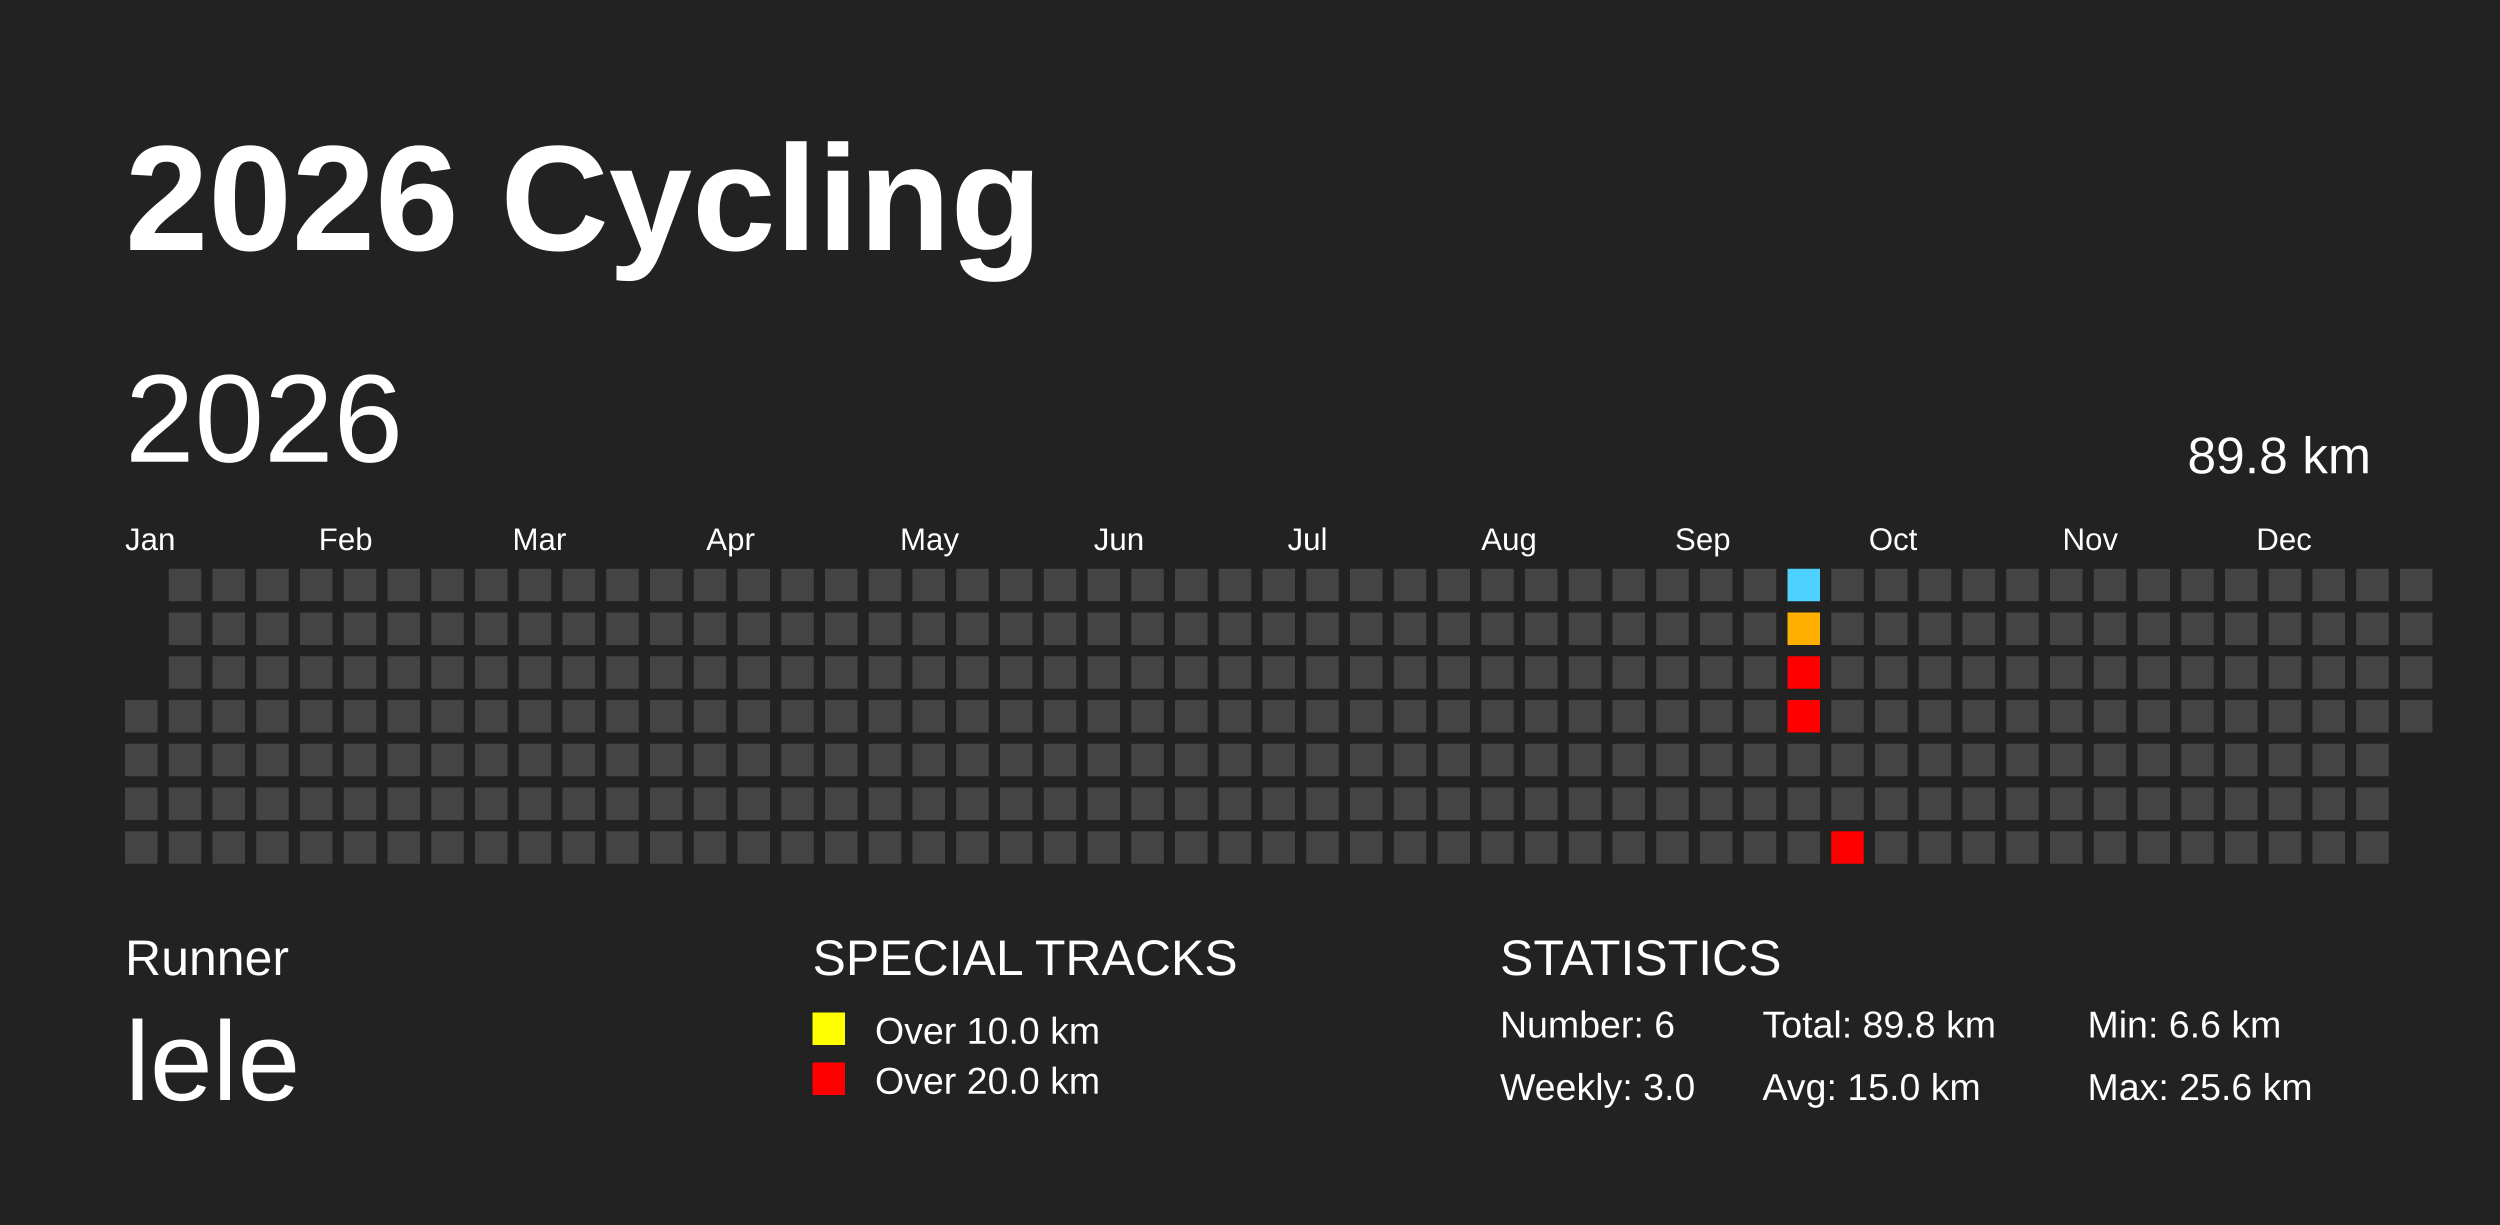
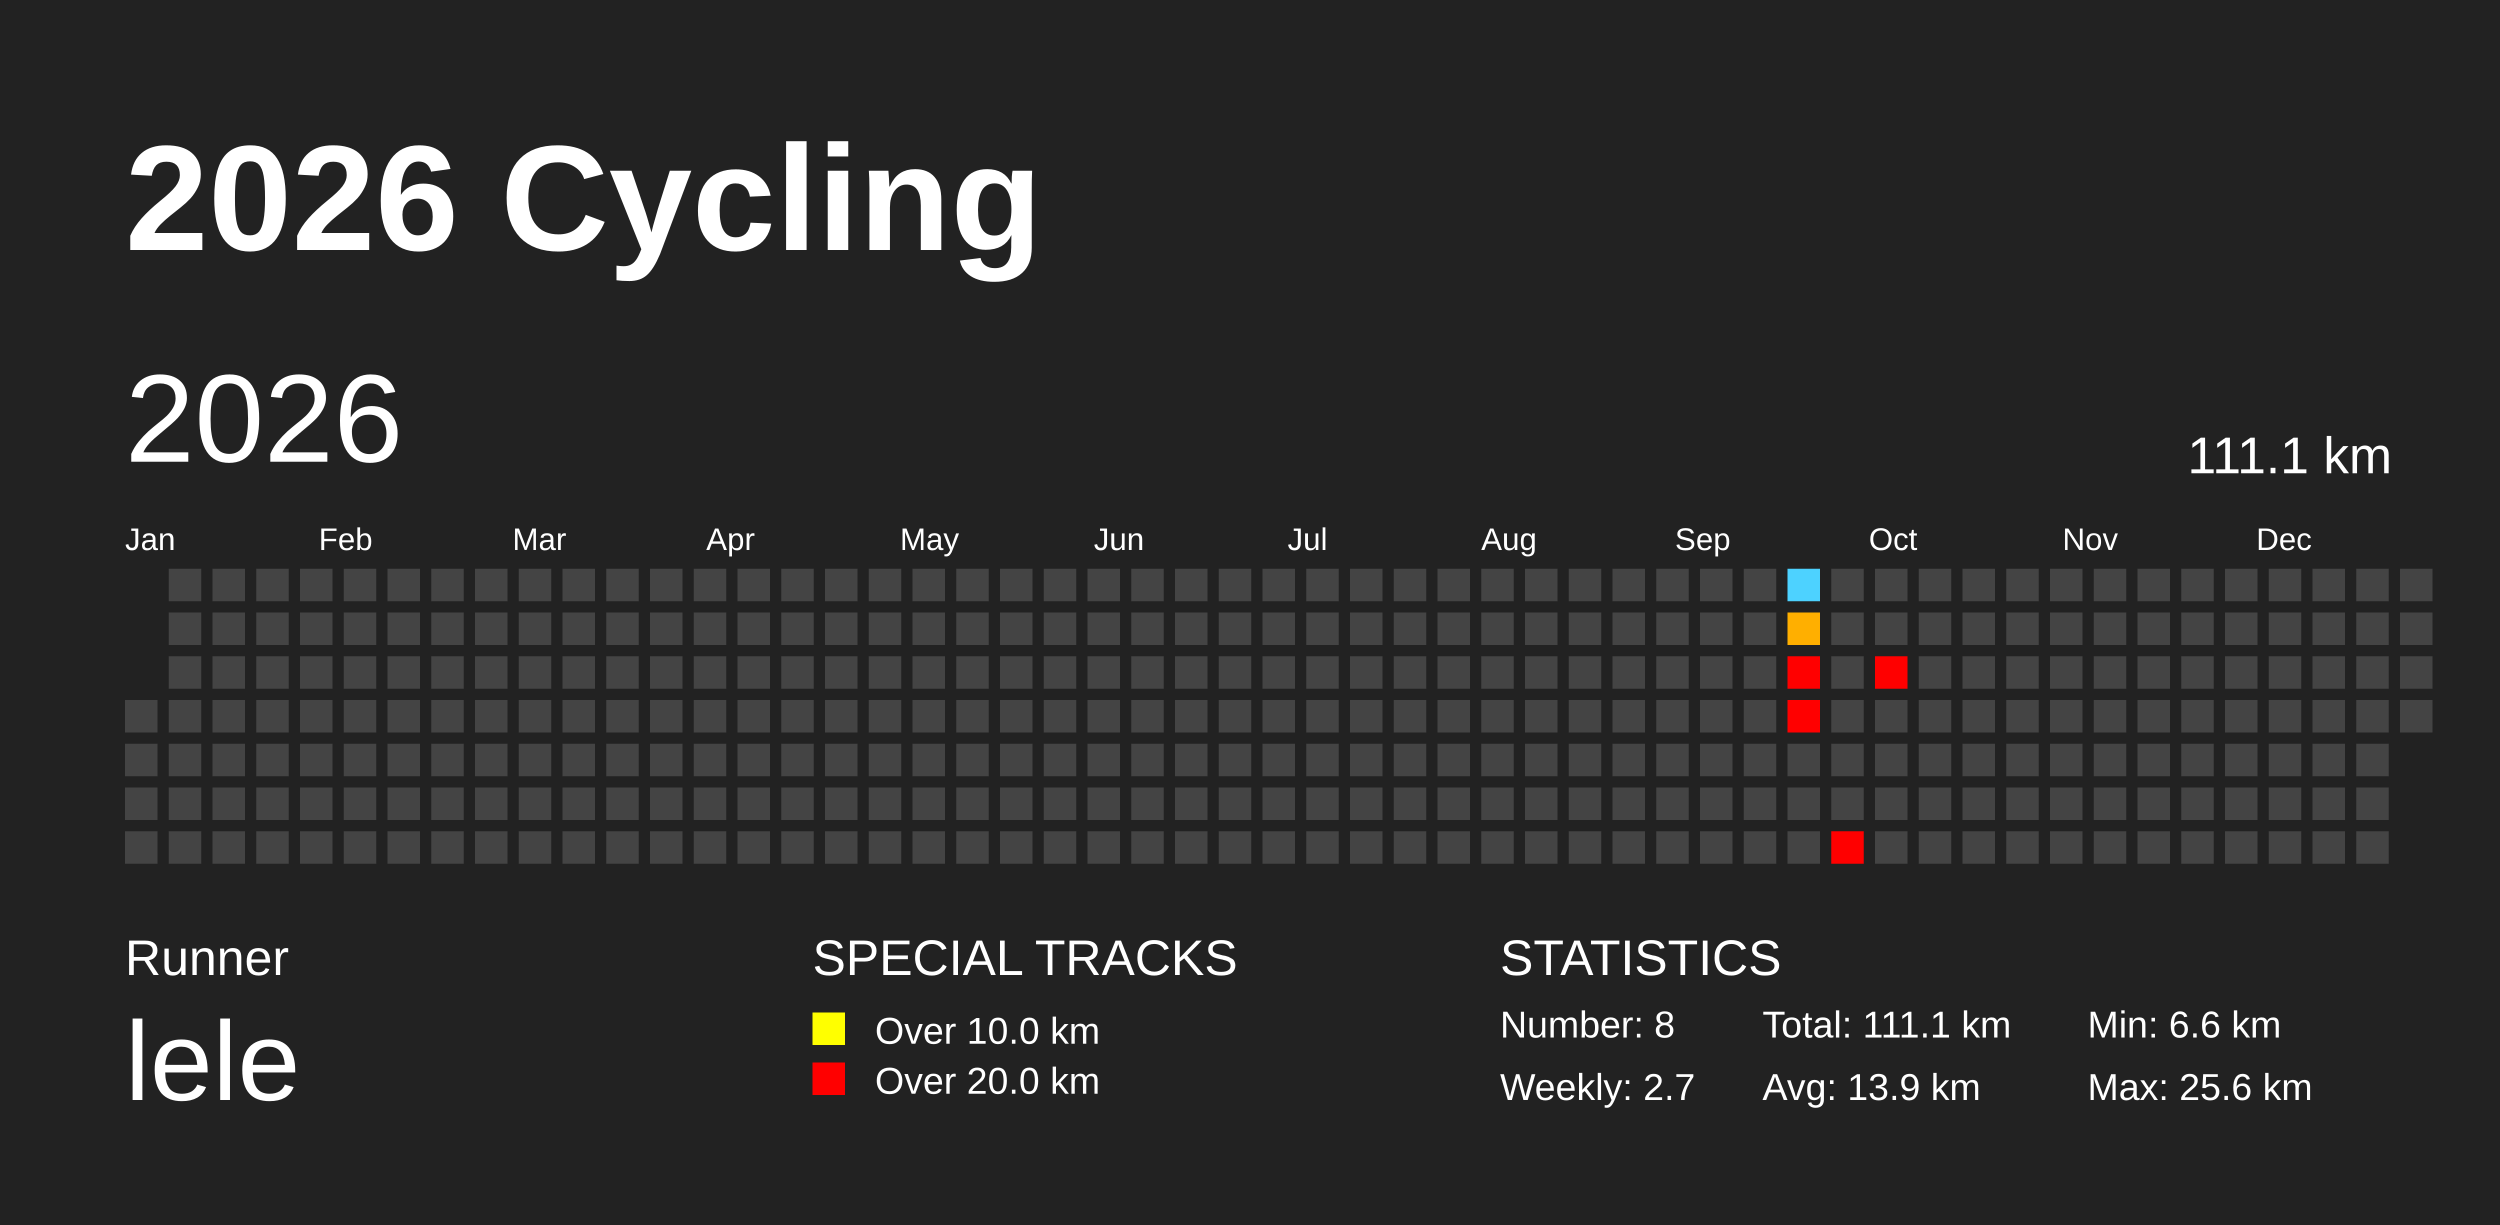
<svg xmlns="http://www.w3.org/2000/svg" baseProfile="full" height="98mm" version="1.1" viewBox="0,0,200,98" width="200mm">
  <defs>
    <pattern height="2" id="indoor-stripe" patternUnits="userSpaceOnUse" width="2">
      <line stroke="white" stroke-opacity="0.45" stroke-width="0.5" x1="0" x2="2" y1="2" y2="0" />
    </pattern>
  </defs>
  <rect fill="#222222" height="98" width="200" x="0" y="0" />
  <text fill="#FFFFFF" style="font-size:12px; font-family:Arial; font-weight:bold;" x="10" y="20">2026 Cycling</text>
  <text fill="#FFFFFF" style="font-size:4px; font-family:Arial" x="10" y="78">Runner</text>
  <text fill="#FFFFFF" style="font-size:9px; font-family:Arial" x="10" y="88">lele</text>
  <text fill="#FFFFFF" style="font-size:4px; font-family:Arial" x="65" y="78">SPECIAL TRACKS</text>
  <rect fill="yellow" height="2.6" width="2.6" x="65" y="81" />
  <text fill="#FFFFFF" style="font-size:3px; font-family:Arial" x="70" y="83.5">Over 10.0 km</text>
  <rect fill="red" height="2.6" width="2.6" x="65" y="85" />
  <text fill="#FFFFFF" style="font-size:3px; font-family:Arial" x="70" y="87.5">Over 20.0 km</text>
  <text fill="#FFFFFF" style="font-size:4px; font-family:Arial" x="120" y="78">STATISTICS</text>
-   <text fill="#FFFFFF" style="font-size:3px; font-family:Arial" x="120" y="83">Number: 6</text>
-   <text fill="#FFFFFF" style="font-size:3px; font-family:Arial" x="120" y="88">Weekly: 3.0</text>
-   <text fill="#FFFFFF" style="font-size:3px; font-family:Arial" x="141" y="83">Total: 89.8 km</text>
-   <text fill="#FFFFFF" style="font-size:3px; font-family:Arial" x="141" y="88">Avg: 15.0 km</text>
+   <text fill="#FFFFFF" style="font-size:3px; font-family:Arial" x="120" y="83">Number: 8</text>
+   <text fill="#FFFFFF" style="font-size:3px; font-family:Arial" x="120" y="88">Weekly: 2.7</text>
+   <text fill="#FFFFFF" style="font-size:3px; font-family:Arial" x="141" y="83">Total: 111.1 km</text>
+   <text fill="#FFFFFF" style="font-size:3px; font-family:Arial" x="141" y="88">Avg: 13.9 km</text>
  <text fill="#FFFFFF" style="font-size:3px; font-family:Arial" x="167" y="83">Min: 6.6 km</text>
  <text fill="#FFFFFF" style="font-size:3px; font-family:Arial" x="167" y="88">Max: 25.6 km</text>
  <text dominant-baseline="hanging" fill="#FFFFFF" style="font-size:10.0px; font-family:Arial;" x="10" y="30">2026</text>
-   <text dominant-baseline="hanging" fill="#FFFFFF" style="font-size:4.125px; font-family:Arial;" x="175" y="35">89.8 km</text>
+   <text dominant-baseline="hanging" fill="#FFFFFF" style="font-size:4.125px; font-family:Arial;" x="175" y="35">111.1 km</text>
  <text fill="#FFFFFF" style="font-size:2.5px; font-family:Arial" x="10.0" y="44">Jan</text>
  <text fill="#FFFFFF" style="font-size:2.5px; font-family:Arial" x="25.5" y="44">Feb</text>
  <text fill="#FFFFFF" style="font-size:2.5px; font-family:Arial" x="41.0" y="44">Mar</text>
  <text fill="#FFFFFF" style="font-size:2.5px; font-family:Arial" x="56.5" y="44">Apr</text>
  <text fill="#FFFFFF" style="font-size:2.5px; font-family:Arial" x="72.0" y="44">May</text>
  <text fill="#FFFFFF" style="font-size:2.5px; font-family:Arial" x="87.5" y="44">Jun</text>
  <text fill="#FFFFFF" style="font-size:2.5px; font-family:Arial" x="103.0" y="44">Jul</text>
  <text fill="#FFFFFF" style="font-size:2.5px; font-family:Arial" x="118.5" y="44">Aug</text>
  <text fill="#FFFFFF" style="font-size:2.5px; font-family:Arial" x="134.0" y="44">Sep</text>
  <text fill="#FFFFFF" style="font-size:2.5px; font-family:Arial" x="149.5" y="44">Oct</text>
  <text fill="#FFFFFF" style="font-size:2.5px; font-family:Arial" x="165.0" y="44">Nov</text>
  <text fill="#FFFFFF" style="font-size:2.5px; font-family:Arial" x="180.5" y="44">Dec</text>
  <rect fill="#444444" height="2.6" width="2.6" x="10.0" y="56.0" />
  <rect fill="#444444" height="2.6" width="2.6" x="10.0" y="59.5" />
  <rect fill="#444444" height="2.6" width="2.6" x="10.0" y="63.0" />
  <rect fill="#444444" height="2.6" width="2.6" x="10.0" y="66.5" />
  <rect fill="#444444" height="2.6" width="2.6" x="13.5" y="45.5" />
  <rect fill="#444444" height="2.6" width="2.6" x="13.5" y="49.0" />
  <rect fill="#444444" height="2.6" width="2.6" x="13.5" y="52.5" />
  <rect fill="#444444" height="2.6" width="2.6" x="13.5" y="56.0" />
  <rect fill="#444444" height="2.6" width="2.6" x="13.5" y="59.5" />
  <rect fill="#444444" height="2.6" width="2.6" x="13.5" y="63.0" />
  <rect fill="#444444" height="2.6" width="2.6" x="13.5" y="66.5" />
  <rect fill="#444444" height="2.6" width="2.6" x="17.0" y="45.5" />
  <rect fill="#444444" height="2.6" width="2.6" x="17.0" y="49.0" />
  <rect fill="#444444" height="2.6" width="2.6" x="17.0" y="52.5" />
  <rect fill="#444444" height="2.6" width="2.6" x="17.0" y="56.0" />
  <rect fill="#444444" height="2.6" width="2.6" x="17.0" y="59.5" />
  <rect fill="#444444" height="2.6" width="2.6" x="17.0" y="63.0" />
  <rect fill="#444444" height="2.6" width="2.6" x="17.0" y="66.5" />
  <rect fill="#444444" height="2.6" width="2.6" x="20.5" y="45.5" />
  <rect fill="#444444" height="2.6" width="2.6" x="20.5" y="49.0" />
  <rect fill="#444444" height="2.6" width="2.6" x="20.5" y="52.5" />
  <rect fill="#444444" height="2.6" width="2.6" x="20.5" y="56.0" />
  <rect fill="#444444" height="2.6" width="2.6" x="20.5" y="59.5" />
  <rect fill="#444444" height="2.6" width="2.6" x="20.5" y="63.0" />
  <rect fill="#444444" height="2.6" width="2.6" x="20.5" y="66.5" />
  <rect fill="#444444" height="2.6" width="2.6" x="24.0" y="45.5" />
  <rect fill="#444444" height="2.6" width="2.6" x="24.0" y="49.0" />
  <rect fill="#444444" height="2.6" width="2.6" x="24.0" y="52.5" />
  <rect fill="#444444" height="2.6" width="2.6" x="24.0" y="56.0" />
  <rect fill="#444444" height="2.6" width="2.6" x="24.0" y="59.5" />
  <rect fill="#444444" height="2.6" width="2.6" x="24.0" y="63.0" />
  <rect fill="#444444" height="2.6" width="2.6" x="24.0" y="66.5" />
  <rect fill="#444444" height="2.6" width="2.6" x="27.5" y="45.5" />
  <rect fill="#444444" height="2.6" width="2.6" x="27.5" y="49.0" />
  <rect fill="#444444" height="2.6" width="2.6" x="27.5" y="52.5" />
  <rect fill="#444444" height="2.6" width="2.6" x="27.5" y="56.0" />
  <rect fill="#444444" height="2.6" width="2.6" x="27.5" y="59.5" />
  <rect fill="#444444" height="2.6" width="2.6" x="27.5" y="63.0" />
  <rect fill="#444444" height="2.6" width="2.6" x="27.5" y="66.5" />
  <rect fill="#444444" height="2.6" width="2.6" x="31.0" y="45.5" />
  <rect fill="#444444" height="2.6" width="2.6" x="31.0" y="49.0" />
  <rect fill="#444444" height="2.6" width="2.6" x="31.0" y="52.5" />
  <rect fill="#444444" height="2.6" width="2.6" x="31.0" y="56.0" />
  <rect fill="#444444" height="2.6" width="2.6" x="31.0" y="59.5" />
  <rect fill="#444444" height="2.6" width="2.6" x="31.0" y="63.0" />
  <rect fill="#444444" height="2.6" width="2.6" x="31.0" y="66.5" />
  <rect fill="#444444" height="2.6" width="2.6" x="34.5" y="45.5" />
  <rect fill="#444444" height="2.6" width="2.6" x="34.5" y="49.0" />
  <rect fill="#444444" height="2.6" width="2.6" x="34.5" y="52.5" />
  <rect fill="#444444" height="2.6" width="2.6" x="34.5" y="56.0" />
  <rect fill="#444444" height="2.6" width="2.6" x="34.5" y="59.5" />
  <rect fill="#444444" height="2.6" width="2.6" x="34.5" y="63.0" />
  <rect fill="#444444" height="2.6" width="2.6" x="34.5" y="66.5" />
  <rect fill="#444444" height="2.6" width="2.6" x="38.0" y="45.5" />
  <rect fill="#444444" height="2.6" width="2.6" x="38.0" y="49.0" />
  <rect fill="#444444" height="2.6" width="2.6" x="38.0" y="52.5" />
  <rect fill="#444444" height="2.6" width="2.6" x="38.0" y="56.0" />
  <rect fill="#444444" height="2.6" width="2.6" x="38.0" y="59.5" />
  <rect fill="#444444" height="2.6" width="2.6" x="38.0" y="63.0" />
  <rect fill="#444444" height="2.6" width="2.6" x="38.0" y="66.5" />
  <rect fill="#444444" height="2.6" width="2.6" x="41.5" y="45.5" />
  <rect fill="#444444" height="2.6" width="2.6" x="41.5" y="49.0" />
  <rect fill="#444444" height="2.6" width="2.6" x="41.5" y="52.5" />
  <rect fill="#444444" height="2.6" width="2.6" x="41.5" y="56.0" />
  <rect fill="#444444" height="2.6" width="2.6" x="41.5" y="59.5" />
  <rect fill="#444444" height="2.6" width="2.6" x="41.5" y="63.0" />
  <rect fill="#444444" height="2.6" width="2.6" x="41.5" y="66.5" />
  <rect fill="#444444" height="2.6" width="2.6" x="45.0" y="45.5" />
  <rect fill="#444444" height="2.6" width="2.6" x="45.0" y="49.0" />
  <rect fill="#444444" height="2.6" width="2.6" x="45.0" y="52.5" />
  <rect fill="#444444" height="2.6" width="2.6" x="45.0" y="56.0" />
  <rect fill="#444444" height="2.6" width="2.6" x="45.0" y="59.5" />
  <rect fill="#444444" height="2.6" width="2.6" x="45.0" y="63.0" />
  <rect fill="#444444" height="2.6" width="2.6" x="45.0" y="66.5" />
  <rect fill="#444444" height="2.6" width="2.6" x="48.5" y="45.5" />
  <rect fill="#444444" height="2.6" width="2.6" x="48.5" y="49.0" />
  <rect fill="#444444" height="2.6" width="2.6" x="48.5" y="52.5" />
  <rect fill="#444444" height="2.6" width="2.6" x="48.5" y="56.0" />
  <rect fill="#444444" height="2.6" width="2.6" x="48.5" y="59.5" />
  <rect fill="#444444" height="2.6" width="2.6" x="48.5" y="63.0" />
  <rect fill="#444444" height="2.6" width="2.6" x="48.5" y="66.5" />
  <rect fill="#444444" height="2.6" width="2.6" x="52.0" y="45.5" />
  <rect fill="#444444" height="2.6" width="2.6" x="52.0" y="49.0" />
  <rect fill="#444444" height="2.6" width="2.6" x="52.0" y="52.5" />
  <rect fill="#444444" height="2.6" width="2.6" x="52.0" y="56.0" />
  <rect fill="#444444" height="2.6" width="2.6" x="52.0" y="59.5" />
  <rect fill="#444444" height="2.6" width="2.6" x="52.0" y="63.0" />
  <rect fill="#444444" height="2.6" width="2.6" x="52.0" y="66.5" />
  <rect fill="#444444" height="2.6" width="2.6" x="55.5" y="45.5" />
  <rect fill="#444444" height="2.6" width="2.6" x="55.5" y="49.0" />
  <rect fill="#444444" height="2.6" width="2.6" x="55.5" y="52.5" />
  <rect fill="#444444" height="2.6" width="2.6" x="55.5" y="56.0" />
  <rect fill="#444444" height="2.6" width="2.6" x="55.5" y="59.5" />
  <rect fill="#444444" height="2.6" width="2.6" x="55.5" y="63.0" />
  <rect fill="#444444" height="2.6" width="2.6" x="55.5" y="66.5" />
  <rect fill="#444444" height="2.6" width="2.6" x="59.0" y="45.5" />
  <rect fill="#444444" height="2.6" width="2.6" x="59.0" y="49.0" />
  <rect fill="#444444" height="2.6" width="2.6" x="59.0" y="52.5" />
  <rect fill="#444444" height="2.6" width="2.6" x="59.0" y="56.0" />
  <rect fill="#444444" height="2.6" width="2.6" x="59.0" y="59.5" />
  <rect fill="#444444" height="2.6" width="2.6" x="59.0" y="63.0" />
  <rect fill="#444444" height="2.6" width="2.6" x="59.0" y="66.5" />
  <rect fill="#444444" height="2.6" width="2.6" x="62.5" y="45.5" />
  <rect fill="#444444" height="2.6" width="2.6" x="62.5" y="49.0" />
  <rect fill="#444444" height="2.6" width="2.6" x="62.5" y="52.5" />
  <rect fill="#444444" height="2.6" width="2.6" x="62.5" y="56.0" />
  <rect fill="#444444" height="2.6" width="2.6" x="62.5" y="59.5" />
  <rect fill="#444444" height="2.6" width="2.6" x="62.5" y="63.0" />
  <rect fill="#444444" height="2.6" width="2.6" x="62.5" y="66.5" />
  <rect fill="#444444" height="2.6" width="2.6" x="66.0" y="45.5" />
  <rect fill="#444444" height="2.6" width="2.6" x="66.0" y="49.0" />
  <rect fill="#444444" height="2.6" width="2.6" x="66.0" y="52.5" />
  <rect fill="#444444" height="2.6" width="2.6" x="66.0" y="56.0" />
  <rect fill="#444444" height="2.6" width="2.6" x="66.0" y="59.5" />
  <rect fill="#444444" height="2.6" width="2.6" x="66.0" y="63.0" />
  <rect fill="#444444" height="2.6" width="2.6" x="66.0" y="66.5" />
  <rect fill="#444444" height="2.6" width="2.6" x="69.5" y="45.5" />
  <rect fill="#444444" height="2.6" width="2.6" x="69.5" y="49.0" />
  <rect fill="#444444" height="2.6" width="2.6" x="69.5" y="52.5" />
  <rect fill="#444444" height="2.6" width="2.6" x="69.5" y="56.0" />
  <rect fill="#444444" height="2.6" width="2.6" x="69.5" y="59.5" />
  <rect fill="#444444" height="2.6" width="2.6" x="69.5" y="63.0" />
  <rect fill="#444444" height="2.6" width="2.6" x="69.5" y="66.5" />
  <rect fill="#444444" height="2.6" width="2.6" x="73.0" y="45.5" />
  <rect fill="#444444" height="2.6" width="2.6" x="73.0" y="49.0" />
  <rect fill="#444444" height="2.6" width="2.6" x="73.0" y="52.5" />
  <rect fill="#444444" height="2.6" width="2.6" x="73.0" y="56.0" />
  <rect fill="#444444" height="2.6" width="2.6" x="73.0" y="59.5" />
  <rect fill="#444444" height="2.6" width="2.6" x="73.0" y="63.0" />
  <rect fill="#444444" height="2.6" width="2.6" x="73.0" y="66.5" />
  <rect fill="#444444" height="2.6" width="2.6" x="76.5" y="45.5" />
  <rect fill="#444444" height="2.6" width="2.6" x="76.5" y="49.0" />
  <rect fill="#444444" height="2.6" width="2.6" x="76.5" y="52.5" />
  <rect fill="#444444" height="2.6" width="2.6" x="76.5" y="56.0" />
  <rect fill="#444444" height="2.6" width="2.6" x="76.5" y="59.5" />
  <rect fill="#444444" height="2.6" width="2.6" x="76.5" y="63.0" />
  <rect fill="#444444" height="2.6" width="2.6" x="76.5" y="66.5" />
  <rect fill="#444444" height="2.6" width="2.6" x="80.0" y="45.5" />
  <rect fill="#444444" height="2.6" width="2.6" x="80.0" y="49.0" />
  <rect fill="#444444" height="2.6" width="2.6" x="80.0" y="52.5" />
  <rect fill="#444444" height="2.6" width="2.6" x="80.0" y="56.0" />
  <rect fill="#444444" height="2.6" width="2.6" x="80.0" y="59.5" />
  <rect fill="#444444" height="2.6" width="2.6" x="80.0" y="63.0" />
  <rect fill="#444444" height="2.6" width="2.6" x="80.0" y="66.5" />
  <rect fill="#444444" height="2.6" width="2.6" x="83.5" y="45.5" />
  <rect fill="#444444" height="2.6" width="2.6" x="83.5" y="49.0" />
  <rect fill="#444444" height="2.6" width="2.6" x="83.5" y="52.5" />
  <rect fill="#444444" height="2.6" width="2.6" x="83.5" y="56.0" />
  <rect fill="#444444" height="2.6" width="2.6" x="83.5" y="59.5" />
  <rect fill="#444444" height="2.6" width="2.6" x="83.5" y="63.0" />
  <rect fill="#444444" height="2.6" width="2.6" x="83.5" y="66.5" />
  <rect fill="#444444" height="2.6" width="2.6" x="87.0" y="45.5" />
  <rect fill="#444444" height="2.6" width="2.6" x="87.0" y="49.0" />
  <rect fill="#444444" height="2.6" width="2.6" x="87.0" y="52.5" />
  <rect fill="#444444" height="2.6" width="2.6" x="87.0" y="56.0" />
  <rect fill="#444444" height="2.6" width="2.6" x="87.0" y="59.5" />
  <rect fill="#444444" height="2.6" width="2.6" x="87.0" y="63.0" />
  <rect fill="#444444" height="2.6" width="2.6" x="87.0" y="66.5" />
  <rect fill="#444444" height="2.6" width="2.6" x="90.5" y="45.5" />
  <rect fill="#444444" height="2.6" width="2.6" x="90.5" y="49.0" />
  <rect fill="#444444" height="2.6" width="2.6" x="90.5" y="52.5" />
  <rect fill="#444444" height="2.6" width="2.6" x="90.5" y="56.0" />
  <rect fill="#444444" height="2.6" width="2.6" x="90.5" y="59.5" />
  <rect fill="#444444" height="2.6" width="2.6" x="90.5" y="63.0" />
  <rect fill="#444444" height="2.6" width="2.6" x="90.5" y="66.5" />
  <rect fill="#444444" height="2.6" width="2.6" x="94.0" y="45.5" />
  <rect fill="#444444" height="2.6" width="2.6" x="94.0" y="49.0" />
  <rect fill="#444444" height="2.6" width="2.6" x="94.0" y="52.5" />
  <rect fill="#444444" height="2.6" width="2.6" x="94.0" y="56.0" />
  <rect fill="#444444" height="2.6" width="2.6" x="94.0" y="59.5" />
  <rect fill="#444444" height="2.6" width="2.6" x="94.0" y="63.0" />
  <rect fill="#444444" height="2.6" width="2.6" x="94.0" y="66.5" />
  <rect fill="#444444" height="2.6" width="2.6" x="97.5" y="45.5" />
  <rect fill="#444444" height="2.6" width="2.6" x="97.5" y="49.0" />
  <rect fill="#444444" height="2.6" width="2.6" x="97.5" y="52.5" />
  <rect fill="#444444" height="2.6" width="2.6" x="97.5" y="56.0" />
  <rect fill="#444444" height="2.6" width="2.6" x="97.5" y="59.5" />
  <rect fill="#444444" height="2.6" width="2.6" x="97.5" y="63.0" />
  <rect fill="#444444" height="2.6" width="2.6" x="97.5" y="66.5" />
  <rect fill="#444444" height="2.6" width="2.6" x="101.0" y="45.5" />
  <rect fill="#444444" height="2.6" width="2.6" x="101.0" y="49.0" />
  <rect fill="#444444" height="2.6" width="2.6" x="101.0" y="52.5" />
  <rect fill="#444444" height="2.6" width="2.6" x="101.0" y="56.0" />
  <rect fill="#444444" height="2.6" width="2.6" x="101.0" y="59.5" />
  <rect fill="#444444" height="2.6" width="2.6" x="101.0" y="63.0" />
  <rect fill="#444444" height="2.6" width="2.6" x="101.0" y="66.5" />
  <rect fill="#444444" height="2.6" width="2.6" x="104.5" y="45.5" />
  <rect fill="#444444" height="2.6" width="2.6" x="104.5" y="49.0" />
  <rect fill="#444444" height="2.6" width="2.6" x="104.5" y="52.5" />
  <rect fill="#444444" height="2.6" width="2.6" x="104.5" y="56.0" />
  <rect fill="#444444" height="2.6" width="2.6" x="104.5" y="59.5" />
  <rect fill="#444444" height="2.6" width="2.6" x="104.5" y="63.0" />
  <rect fill="#444444" height="2.6" width="2.6" x="104.5" y="66.5" />
  <rect fill="#444444" height="2.6" width="2.6" x="108.0" y="45.5" />
  <rect fill="#444444" height="2.6" width="2.6" x="108.0" y="49.0" />
  <rect fill="#444444" height="2.6" width="2.6" x="108.0" y="52.5" />
  <rect fill="#444444" height="2.6" width="2.6" x="108.0" y="56.0" />
  <rect fill="#444444" height="2.6" width="2.6" x="108.0" y="59.5" />
  <rect fill="#444444" height="2.6" width="2.6" x="108.0" y="63.0" />
  <rect fill="#444444" height="2.6" width="2.6" x="108.0" y="66.5" />
  <rect fill="#444444" height="2.6" width="2.6" x="111.5" y="45.5" />
  <rect fill="#444444" height="2.6" width="2.6" x="111.5" y="49.0" />
  <rect fill="#444444" height="2.6" width="2.6" x="111.5" y="52.5" />
  <rect fill="#444444" height="2.6" width="2.6" x="111.5" y="56.0" />
  <rect fill="#444444" height="2.6" width="2.6" x="111.5" y="59.5" />
  <rect fill="#444444" height="2.6" width="2.6" x="111.5" y="63.0" />
  <rect fill="#444444" height="2.6" width="2.6" x="111.5" y="66.5" />
  <rect fill="#444444" height="2.6" width="2.6" x="115.0" y="45.5" />
  <rect fill="#444444" height="2.6" width="2.6" x="115.0" y="49.0" />
  <rect fill="#444444" height="2.6" width="2.6" x="115.0" y="52.5" />
  <rect fill="#444444" height="2.6" width="2.6" x="115.0" y="56.0" />
  <rect fill="#444444" height="2.6" width="2.6" x="115.0" y="59.5" />
  <rect fill="#444444" height="2.6" width="2.6" x="115.0" y="63.0" />
  <rect fill="#444444" height="2.6" width="2.6" x="115.0" y="66.5" />
  <rect fill="#444444" height="2.6" width="2.6" x="118.5" y="45.5" />
  <rect fill="#444444" height="2.6" width="2.6" x="118.5" y="49.0" />
  <rect fill="#444444" height="2.6" width="2.6" x="118.5" y="52.5" />
  <rect fill="#444444" height="2.6" width="2.6" x="118.5" y="56.0" />
  <rect fill="#444444" height="2.6" width="2.6" x="118.5" y="59.5" />
  <rect fill="#444444" height="2.6" width="2.6" x="118.5" y="63.0" />
  <rect fill="#444444" height="2.6" width="2.6" x="118.5" y="66.5" />
  <rect fill="#444444" height="2.6" width="2.6" x="122.0" y="45.5" />
  <rect fill="#444444" height="2.6" width="2.6" x="122.0" y="49.0" />
  <rect fill="#444444" height="2.6" width="2.6" x="122.0" y="52.5" />
  <rect fill="#444444" height="2.6" width="2.6" x="122.0" y="56.0" />
  <rect fill="#444444" height="2.6" width="2.6" x="122.0" y="59.5" />
  <rect fill="#444444" height="2.6" width="2.6" x="122.0" y="63.0" />
  <rect fill="#444444" height="2.6" width="2.6" x="122.0" y="66.5" />
  <rect fill="#444444" height="2.6" width="2.6" x="125.5" y="45.5" />
  <rect fill="#444444" height="2.6" width="2.6" x="125.5" y="49.0" />
  <rect fill="#444444" height="2.6" width="2.6" x="125.5" y="52.5" />
  <rect fill="#444444" height="2.6" width="2.6" x="125.5" y="56.0" />
  <rect fill="#444444" height="2.6" width="2.6" x="125.5" y="59.5" />
  <rect fill="#444444" height="2.6" width="2.6" x="125.5" y="63.0" />
  <rect fill="#444444" height="2.6" width="2.6" x="125.5" y="66.5" />
  <rect fill="#444444" height="2.6" width="2.6" x="129.0" y="45.5" />
  <rect fill="#444444" height="2.6" width="2.6" x="129.0" y="49.0" />
  <rect fill="#444444" height="2.6" width="2.6" x="129.0" y="52.5" />
  <rect fill="#444444" height="2.6" width="2.6" x="129.0" y="56.0" />
  <rect fill="#444444" height="2.6" width="2.6" x="129.0" y="59.5" />
  <rect fill="#444444" height="2.6" width="2.6" x="129.0" y="63.0" />
  <rect fill="#444444" height="2.6" width="2.6" x="129.0" y="66.5" />
  <rect fill="#444444" height="2.6" width="2.6" x="132.5" y="45.5" />
  <rect fill="#444444" height="2.6" width="2.6" x="132.5" y="49.0" />
  <rect fill="#444444" height="2.6" width="2.6" x="132.5" y="52.5" />
  <rect fill="#444444" height="2.6" width="2.6" x="132.5" y="56.0" />
  <rect fill="#444444" height="2.6" width="2.6" x="132.5" y="59.5" />
  <rect fill="#444444" height="2.6" width="2.6" x="132.5" y="63.0" />
  <rect fill="#444444" height="2.6" width="2.6" x="132.5" y="66.5" />
  <rect fill="#444444" height="2.6" width="2.6" x="136.0" y="45.5" />
  <rect fill="#444444" height="2.6" width="2.6" x="136.0" y="49.0" />
  <rect fill="#444444" height="2.6" width="2.6" x="136.0" y="52.5" />
  <rect fill="#444444" height="2.6" width="2.6" x="136.0" y="56.0" />
  <rect fill="#444444" height="2.6" width="2.6" x="136.0" y="59.5" />
  <rect fill="#444444" height="2.6" width="2.6" x="136.0" y="63.0" />
  <rect fill="#444444" height="2.6" width="2.6" x="136.0" y="66.5" />
  <rect fill="#444444" height="2.6" width="2.6" x="139.5" y="45.5" />
  <rect fill="#444444" height="2.6" width="2.6" x="139.5" y="49.0" />
  <rect fill="#444444" height="2.6" width="2.6" x="139.5" y="52.5" />
  <rect fill="#444444" height="2.6" width="2.6" x="139.5" y="56.0" />
  <rect fill="#444444" height="2.6" width="2.6" x="139.5" y="59.5" />
  <rect fill="#444444" height="2.6" width="2.6" x="139.5" y="63.0" />
  <rect fill="#444444" height="2.6" width="2.6" x="139.5" y="66.5" />
  <rect fill="#4dd2ff" height="2.6" width="2.6" x="143.0" y="45.5" />
  <rect fill="#ffaf00" height="2.6" width="2.6" x="143.0" y="49.0" />
  <rect fill="red" height="2.6" width="2.6" x="143.0" y="52.5" />
  <rect fill="red" height="2.6" width="2.6" x="143.0" y="56.0" />
  <rect fill="#444444" height="2.6" width="2.6" x="143.0" y="59.5" />
  <rect fill="#444444" height="2.6" width="2.6" x="143.0" y="63.0" />
  <rect fill="#444444" height="2.6" width="2.6" x="143.0" y="66.5" />
  <rect fill="#444444" height="2.6" width="2.6" x="146.5" y="45.5" />
  <rect fill="#444444" height="2.6" width="2.6" x="146.5" y="49.0" />
  <rect fill="#444444" height="2.6" width="2.6" x="146.5" y="52.5" />
  <rect fill="#444444" height="2.6" width="2.6" x="146.5" y="56.0" />
  <rect fill="#444444" height="2.6" width="2.6" x="146.5" y="59.5" />
  <rect fill="#444444" height="2.6" width="2.6" x="146.5" y="63.0" />
  <rect fill="red" height="2.6" width="2.6" x="146.5" y="66.5" />
  <rect fill="#444444" height="2.6" width="2.6" x="150.0" y="45.5" />
  <rect fill="#444444" height="2.6" width="2.6" x="150.0" y="49.0" />
-   <rect fill="#444444" height="2.6" width="2.6" x="150.0" y="52.5" />
+   <rect fill="red" height="2.6" width="2.6" x="150.0" y="52.5" />
  <rect fill="#444444" height="2.6" width="2.6" x="150.0" y="56.0" />
  <rect fill="#444444" height="2.6" width="2.6" x="150.0" y="59.5" />
  <rect fill="#444444" height="2.6" width="2.6" x="150.0" y="63.0" />
  <rect fill="#444444" height="2.6" width="2.6" x="150.0" y="66.5" />
  <rect fill="#444444" height="2.6" width="2.6" x="153.5" y="45.5" />
  <rect fill="#444444" height="2.6" width="2.6" x="153.5" y="49.0" />
  <rect fill="#444444" height="2.6" width="2.6" x="153.5" y="52.5" />
  <rect fill="#444444" height="2.6" width="2.6" x="153.5" y="56.0" />
  <rect fill="#444444" height="2.6" width="2.6" x="153.5" y="59.5" />
  <rect fill="#444444" height="2.6" width="2.6" x="153.5" y="63.0" />
  <rect fill="#444444" height="2.6" width="2.6" x="153.5" y="66.5" />
  <rect fill="#444444" height="2.6" width="2.6" x="157.0" y="45.5" />
  <rect fill="#444444" height="2.6" width="2.6" x="157.0" y="49.0" />
  <rect fill="#444444" height="2.6" width="2.6" x="157.0" y="52.5" />
  <rect fill="#444444" height="2.6" width="2.6" x="157.0" y="56.0" />
  <rect fill="#444444" height="2.6" width="2.6" x="157.0" y="59.5" />
  <rect fill="#444444" height="2.6" width="2.6" x="157.0" y="63.0" />
  <rect fill="#444444" height="2.6" width="2.6" x="157.0" y="66.5" />
  <rect fill="#444444" height="2.6" width="2.6" x="160.5" y="45.5" />
  <rect fill="#444444" height="2.6" width="2.6" x="160.5" y="49.0" />
  <rect fill="#444444" height="2.6" width="2.6" x="160.5" y="52.5" />
  <rect fill="#444444" height="2.6" width="2.6" x="160.5" y="56.0" />
  <rect fill="#444444" height="2.6" width="2.6" x="160.5" y="59.5" />
  <rect fill="#444444" height="2.6" width="2.6" x="160.5" y="63.0" />
  <rect fill="#444444" height="2.6" width="2.6" x="160.5" y="66.5" />
  <rect fill="#444444" height="2.6" width="2.6" x="164.0" y="45.5" />
  <rect fill="#444444" height="2.6" width="2.6" x="164.0" y="49.0" />
  <rect fill="#444444" height="2.6" width="2.6" x="164.0" y="52.5" />
  <rect fill="#444444" height="2.6" width="2.6" x="164.0" y="56.0" />
  <rect fill="#444444" height="2.6" width="2.6" x="164.0" y="59.5" />
  <rect fill="#444444" height="2.6" width="2.6" x="164.0" y="63.0" />
  <rect fill="#444444" height="2.6" width="2.6" x="164.0" y="66.5" />
  <rect fill="#444444" height="2.6" width="2.6" x="167.5" y="45.5" />
  <rect fill="#444444" height="2.6" width="2.6" x="167.5" y="49.0" />
  <rect fill="#444444" height="2.6" width="2.6" x="167.5" y="52.5" />
  <rect fill="#444444" height="2.6" width="2.6" x="167.5" y="56.0" />
  <rect fill="#444444" height="2.6" width="2.6" x="167.5" y="59.5" />
  <rect fill="#444444" height="2.6" width="2.6" x="167.5" y="63.0" />
  <rect fill="#444444" height="2.6" width="2.6" x="167.5" y="66.5" />
  <rect fill="#444444" height="2.6" width="2.6" x="171.0" y="45.5" />
  <rect fill="#444444" height="2.6" width="2.6" x="171.0" y="49.0" />
  <rect fill="#444444" height="2.6" width="2.6" x="171.0" y="52.5" />
  <rect fill="#444444" height="2.6" width="2.6" x="171.0" y="56.0" />
  <rect fill="#444444" height="2.6" width="2.6" x="171.0" y="59.5" />
  <rect fill="#444444" height="2.6" width="2.6" x="171.0" y="63.0" />
  <rect fill="#444444" height="2.6" width="2.6" x="171.0" y="66.5" />
  <rect fill="#444444" height="2.6" width="2.6" x="174.5" y="45.5" />
  <rect fill="#444444" height="2.6" width="2.6" x="174.5" y="49.0" />
  <rect fill="#444444" height="2.6" width="2.6" x="174.5" y="52.5" />
  <rect fill="#444444" height="2.6" width="2.6" x="174.5" y="56.0" />
  <rect fill="#444444" height="2.6" width="2.6" x="174.5" y="59.5" />
  <rect fill="#444444" height="2.6" width="2.6" x="174.5" y="63.0" />
  <rect fill="#444444" height="2.6" width="2.6" x="174.5" y="66.5" />
  <rect fill="#444444" height="2.6" width="2.6" x="178.0" y="45.5" />
  <rect fill="#444444" height="2.6" width="2.6" x="178.0" y="49.0" />
  <rect fill="#444444" height="2.6" width="2.6" x="178.0" y="52.5" />
  <rect fill="#444444" height="2.6" width="2.6" x="178.0" y="56.0" />
  <rect fill="#444444" height="2.6" width="2.6" x="178.0" y="59.5" />
  <rect fill="#444444" height="2.6" width="2.6" x="178.0" y="63.0" />
  <rect fill="#444444" height="2.6" width="2.6" x="178.0" y="66.5" />
  <rect fill="#444444" height="2.6" width="2.6" x="181.5" y="45.5" />
  <rect fill="#444444" height="2.6" width="2.6" x="181.5" y="49.0" />
  <rect fill="#444444" height="2.6" width="2.6" x="181.5" y="52.5" />
  <rect fill="#444444" height="2.6" width="2.6" x="181.5" y="56.0" />
  <rect fill="#444444" height="2.6" width="2.6" x="181.5" y="59.5" />
  <rect fill="#444444" height="2.6" width="2.6" x="181.5" y="63.0" />
  <rect fill="#444444" height="2.6" width="2.6" x="181.5" y="66.5" />
  <rect fill="#444444" height="2.6" width="2.6" x="185.0" y="45.5" />
  <rect fill="#444444" height="2.6" width="2.6" x="185.0" y="49.0" />
  <rect fill="#444444" height="2.6" width="2.6" x="185.0" y="52.5" />
  <rect fill="#444444" height="2.6" width="2.6" x="185.0" y="56.0" />
  <rect fill="#444444" height="2.6" width="2.6" x="185.0" y="59.5" />
  <rect fill="#444444" height="2.6" width="2.6" x="185.0" y="63.0" />
  <rect fill="#444444" height="2.6" width="2.6" x="185.0" y="66.5" />
  <rect fill="#444444" height="2.6" width="2.6" x="188.5" y="45.5" />
  <rect fill="#444444" height="2.6" width="2.6" x="188.5" y="49.0" />
  <rect fill="#444444" height="2.6" width="2.6" x="188.5" y="52.5" />
  <rect fill="#444444" height="2.6" width="2.6" x="188.5" y="56.0" />
  <rect fill="#444444" height="2.6" width="2.6" x="188.5" y="59.5" />
  <rect fill="#444444" height="2.6" width="2.6" x="188.5" y="63.0" />
  <rect fill="#444444" height="2.6" width="2.6" x="188.5" y="66.5" />
  <rect fill="#444444" height="2.6" width="2.6" x="192.0" y="45.5" />
  <rect fill="#444444" height="2.6" width="2.6" x="192.0" y="49.0" />
  <rect fill="#444444" height="2.6" width="2.6" x="192.0" y="52.5" />
  <rect fill="#444444" height="2.6" width="2.6" x="192.0" y="56.0" />
</svg>
